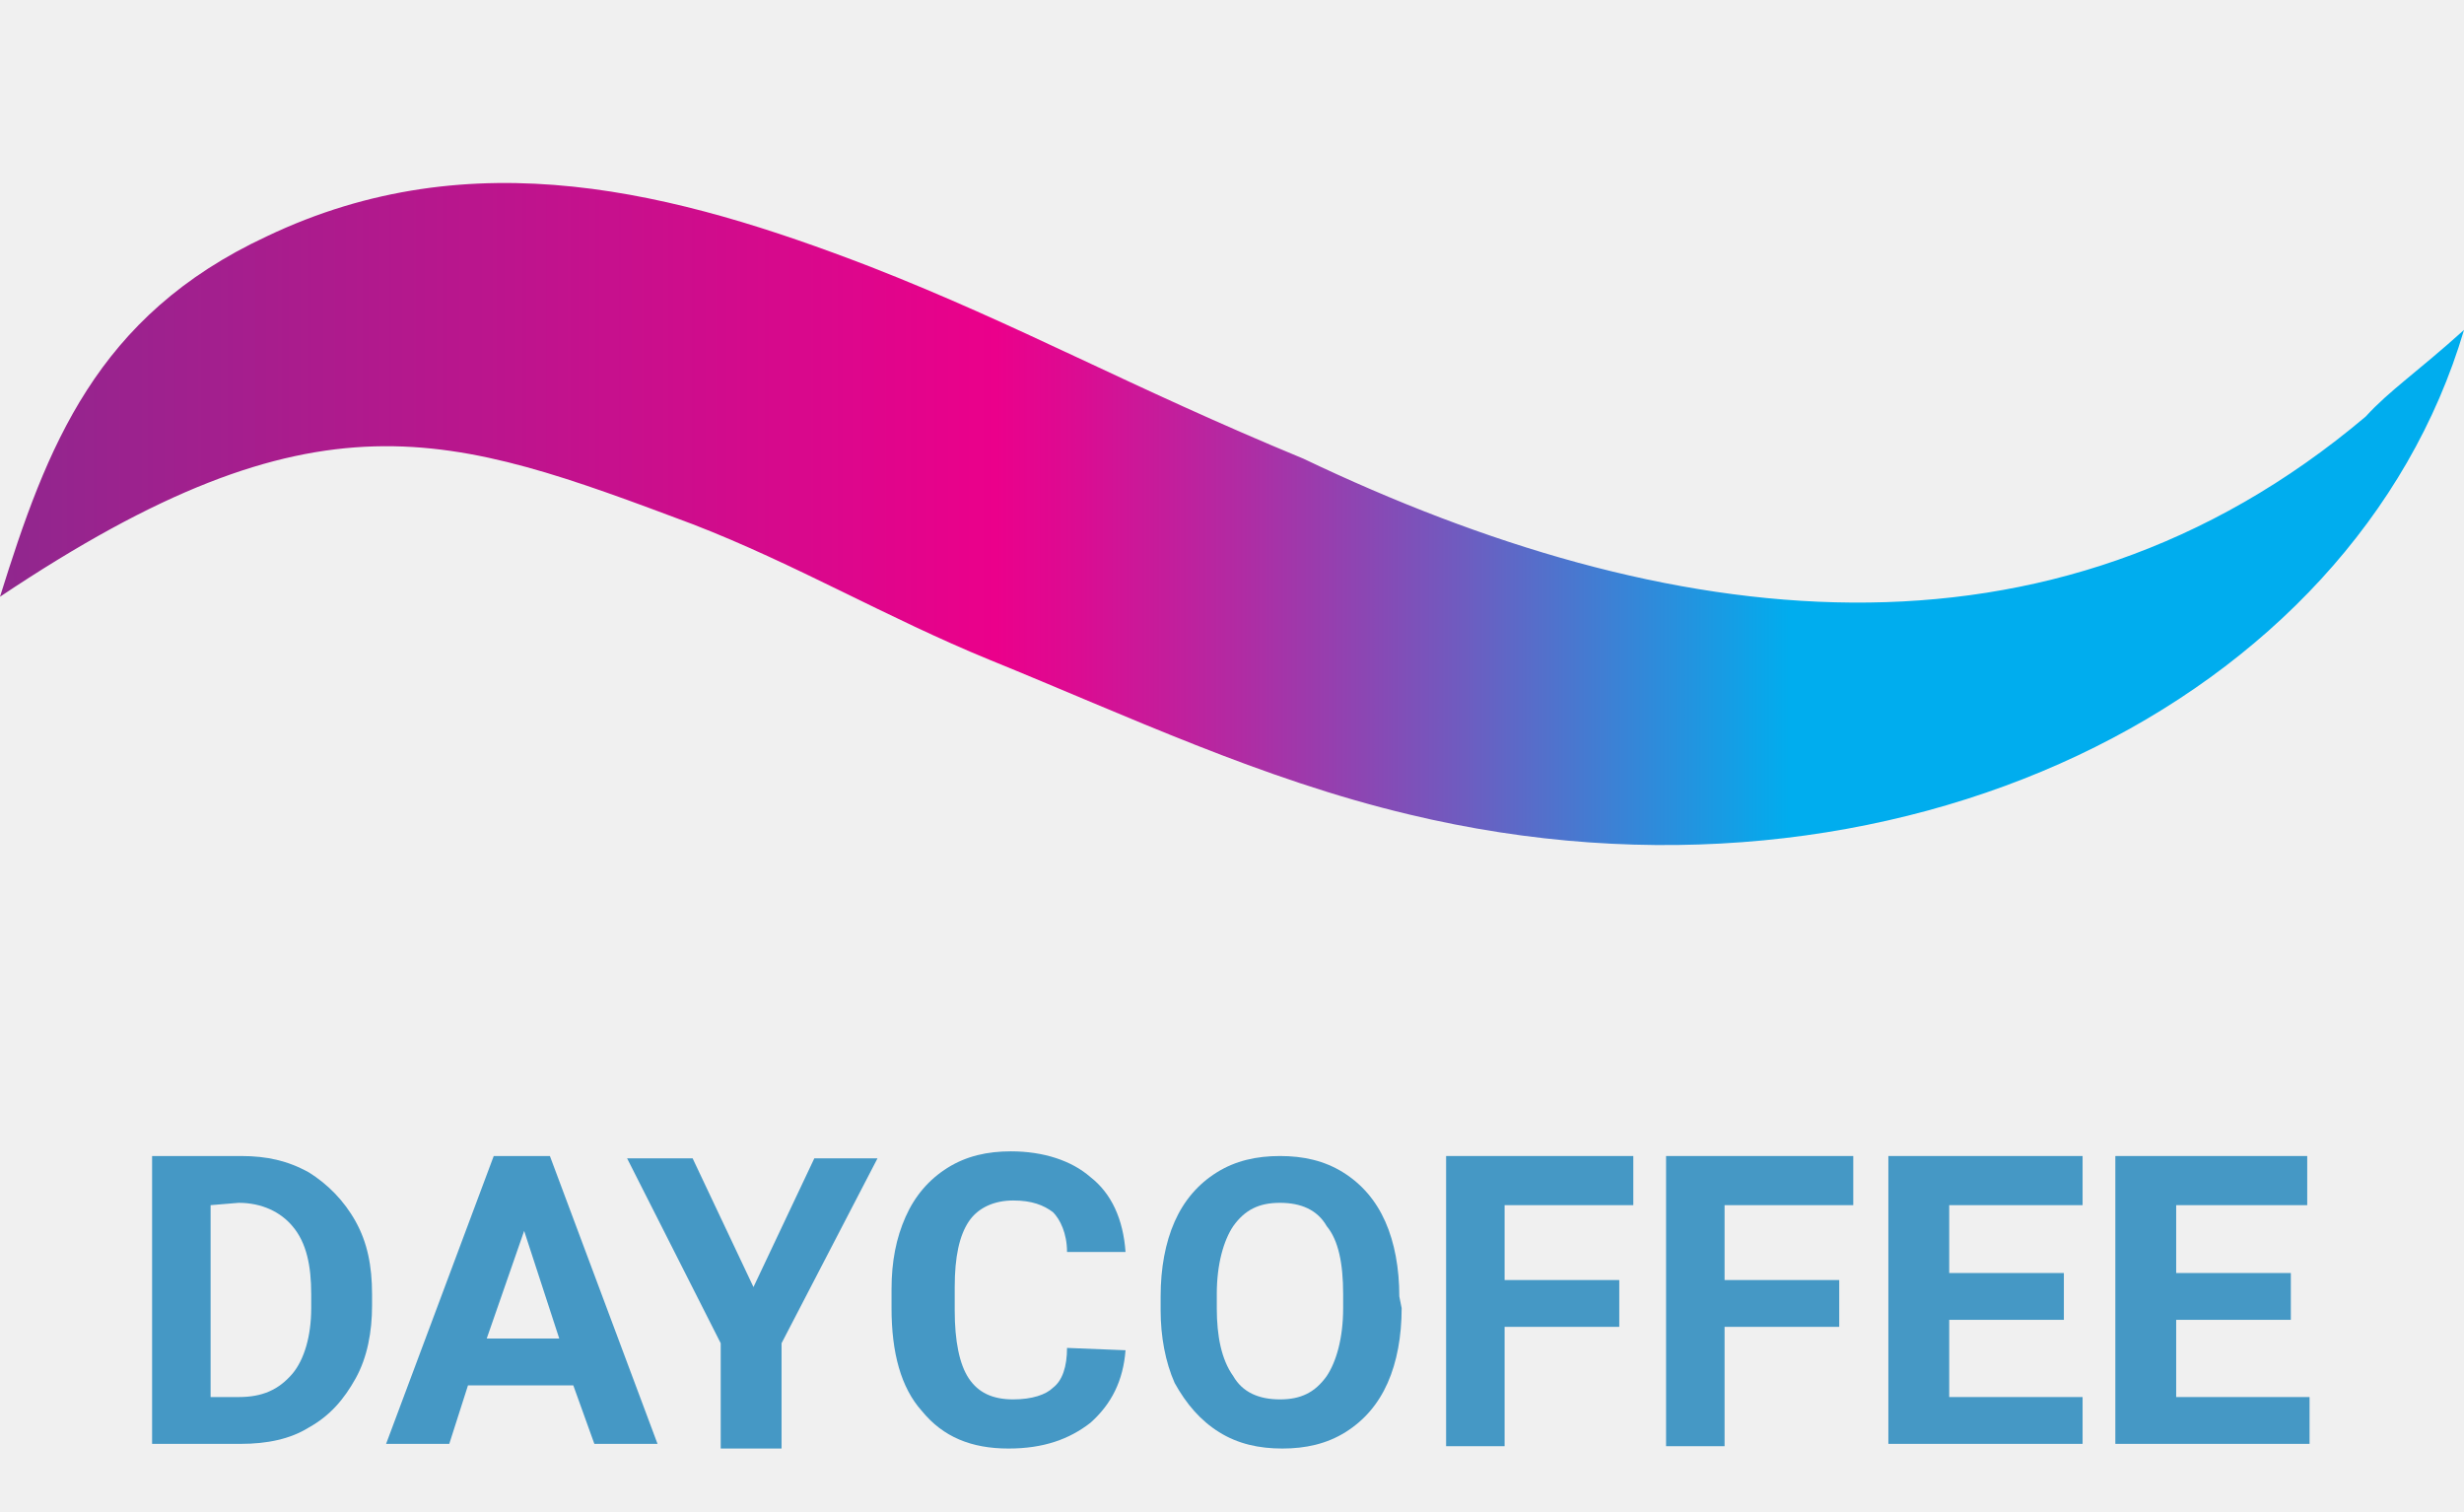
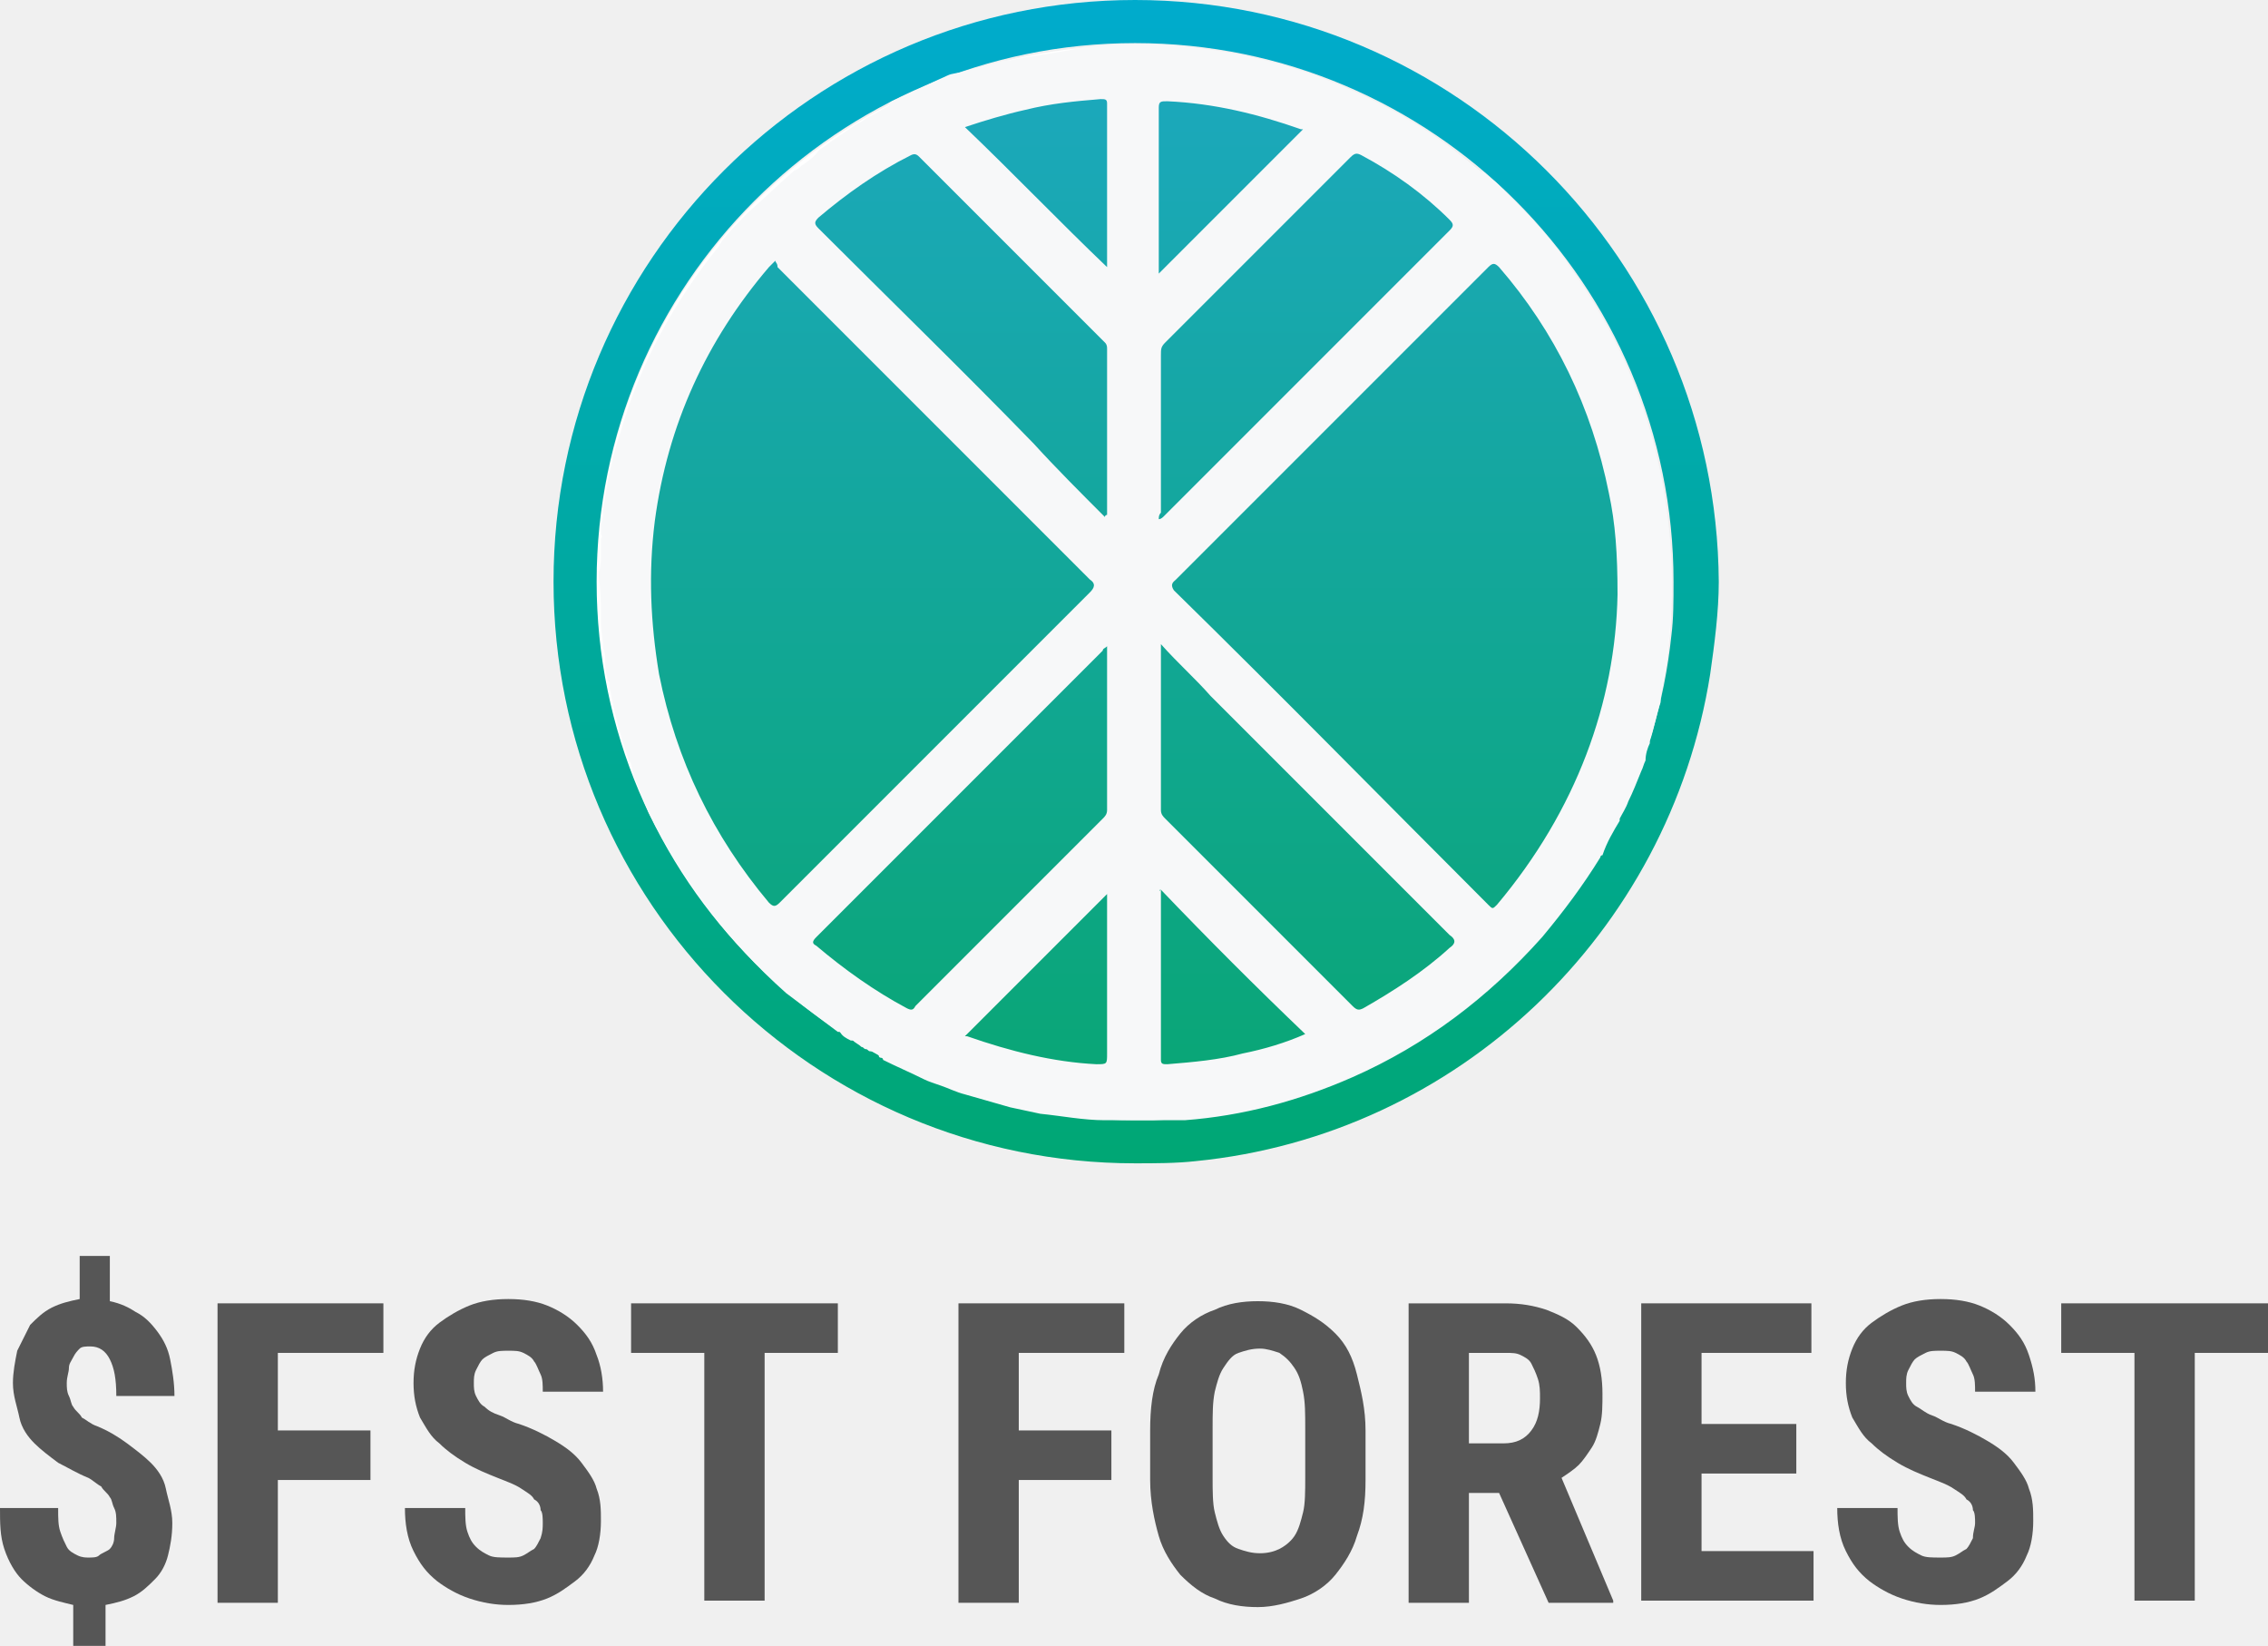
- <svg xmlns="http://www.w3.org/2000/svg" version="1.1" id="Слой_1" image-rendering="optimizeQuality" shape-rendering="geometricPrecision" text-rendering="geometricPrecision" x="0px" y="0px" viewBox="0 0 105.3 64.6" style="enable-background:new 0 0 105.3 64.6;" xml:space="preserve">
+ <svg xmlns="http://www.w3.org/2000/svg" version="1.1" id="Слой_1" shape-rendering="geometricPrecision" image-rendering="optimizeQuality" text-rendering="geometricPrecision" x="0px" y="0px" viewBox="0 0 105.3 76.4" style="enable-background:new 0 0 105.3 76.4;" xml:space="preserve">
  <style type="text/css">
- 	.st0{fill:url(#SVGID_1_);}
- 	.st1{fill:#4598C5;}
+ 	.st0{fill:#FFFFFF;}
+ 	.st1{fill:url(#SVGID_1_);}
+ 	.st2{fill:url(#SVGID_2_);}
+ 	.st3{fill:#F7F8F9;}
+ 	.st4{fill:#565656;}
</style>
-   <linearGradient id="SVGID_1_" gradientUnits="userSpaceOnUse" x1="1.907349e-06" y1="51.924" x2="105.3" y2="51.924" gradientTransform="matrix(1 0 0 -1 0 73.89)">
-     <stop offset="0" style="stop-color:#90278E" />
-     <stop offset="0.207" style="stop-color:#BD148D" />
-     <stop offset="0.404" style="stop-color:#EB008B" />
-     <stop offset="0.438" style="stop-color:#DB0C92" />
-     <stop offset="0.503" style="stop-color:#B12BA3" />
-     <stop offset="0.594" style="stop-color:#6E5CC0" />
-     <stop offset="0.706" style="stop-color:#12A0E6" />
-     <stop offset="0.727" style="stop-color:#00ADEE" />
+   <path class="st0" d="M52.7,2.1c-13.8,0-25,11.2-25,25c0,13.8,11.2,25,25,25c0.3,0,0.5,0,0.8,0c12.6-0.4,22.8-10.1,24-22.4  c0.1-0.8,0.1-1.7,0.1-2.5C77.6,13.2,66.4,2.1,52.7,2.1z M69.2,43.6c-4.8,4.8-11.1,7-17.3,6.8c-5.7-0.2-11.4-2.4-15.8-6.8  c-9.1-9.1-9.1-24,0-33.1c9.1-9.1,24-9.1,33.1,0c4.8,4.8,7.1,11.3,6.8,17.6C75.8,33.7,73.5,39.3,69.2,43.6z" />
+   <linearGradient id="SVGID_1_" gradientUnits="userSpaceOnUse" x1="52.65" y1="-20.333" x2="52.65" y2="75.411">
+     <stop offset="0" style="stop-color:#00ADEE" />
+     <stop offset="1" style="stop-color:#00A551" />
  </linearGradient>
-   <path class="st0" d="M105.3,14.1C100.6,30,81,39.8,60.2,34.8c-6.3-1.5-12-4.2-17.9-6.6c-4.4-1.8-8.3-4.1-12.7-5.8  c-10.4-3.9-16-6-29.6,3.1c2-6.4,4.1-12,11.4-15.4c8.8-4.2,17.5-1.9,25.8,1.3c6.4,2.5,11,5.1,18.5,8.2c15.5,7.4,31.9,9.6,45.4-1.8  C102.1,16.7,103.3,15.9,105.3,14.1z" />
+   <path class="st1" d="M52.7,0c-14.9,0-27,12.1-27,27s12.1,27,27,27c0.9,0,1.9,0,2.8-0.1c12.2-1.2,22-10.6,23.9-22.6  c0.2-1.4,0.4-2.9,0.4-4.3C79.7,12.1,67.6,0,52.7,0z M53.5,52c-0.3,0-0.5,0-0.8,0c-13.8,0-25-11.2-25-25c0-13.8,11.2-25,25-25  c13.8,0,25,11.2,25,25c0,0.9,0,1.7-0.1,2.5C76.3,41.9,66,51.6,53.5,52z" />
+   <linearGradient id="SVGID_2_" gradientUnits="userSpaceOnUse" x1="52.637" y1="-20.063" x2="52.637" y2="74.626">
+     <stop offset="0" style="stop-color:#25A9E0" />
+     <stop offset="1" style="stop-color:#00A551" />
+   </linearGradient>
+   <path class="st2" d="M69.2,10.5c-9.1-9.1-24-9.1-33.1,0c-9.1,9.1-9.1,24,0,33.1c4.4,4.4,10.1,6.6,15.8,6.8  c6.2,0.2,12.5-2.1,17.3-6.8c4.3-4.3,6.6-9.9,6.8-15.5C76.3,21.8,74.1,15.3,69.2,10.5z" />
+   <path class="st3" d="M41.4,4.7c0.9-0.4,1.7-0.8,2.6-1.2c0.2-0.1,0.5-0.1,0.8-0.2C45.4,3.1,46,3,46.6,2.8c0,0,0,0,0.1,0  c0.1,0,0.1,0,0.2,0c0.9-0.2,1.9-0.3,2.9-0.5C51.3,2,52.9,2,54.4,2.1c2.5,0.2,4.9,0.7,7.2,1.6c2.5,1,4.9,2.3,6.9,4.1  C68.7,7.9,68.8,8,68.9,8c0,0,0,0,0,0c0.2,0.2,0.5,0.4,0.7,0.6c1.2,1.2,2.4,2.4,3.3,3.8c2.3,3.2,3.8,6.8,4.4,10.7  c0.5,3.1,0.4,6.1-0.2,9.2c0,0.1,0,0.2,0,0.3c0,0,0,0,0,0c-0.2,0.6-0.3,1.2-0.5,1.8c0,0,0,0,0,0.1c-0.1,0.2-0.2,0.5-0.2,0.8  c0,0,0,0,0,0c-0.1,0.2-0.1,0.3-0.2,0.5c0,0,0,0,0,0c-0.2,0.5-0.4,1-0.6,1.4l0,0c0,0,0,0,0,0c-0.1,0.3-0.3,0.6-0.4,0.8  c0,0,0,0.1,0,0.1c-0.3,0.5-0.6,1-0.8,1.6c-0.1,0-0.1,0.1-0.1,0.1c-0.8,1.3-1.7,2.5-2.7,3.7c-2.5,2.8-5.4,5-8.8,6.5  c-2.5,1.1-5.1,1.8-7.8,2C54,52,53.1,52,52.2,52c-0.3,0-0.5,0-0.8,0c0,0-0.1,0-0.1,0c-1,0-2-0.2-3-0.3c-0.5-0.1-0.9-0.2-1.4-0.3  c-0.7-0.2-1.4-0.4-2.1-0.6c-0.4-0.1-0.8-0.3-1.1-0.4c-0.3-0.1-0.6-0.2-0.8-0.3c-0.6-0.3-1.3-0.6-1.9-0.9c0,0,0,0,0,0  c0-0.1-0.1-0.1-0.1-0.1c0,0-0.1,0-0.1-0.1l0,0c0-0.1-0.1-0.1-0.1-0.1c-0.1-0.1-0.2-0.1-0.3-0.1c-0.1,0-0.1-0.1-0.2-0.1  c-0.1,0-0.1-0.1-0.2-0.1c-0.1-0.1-0.3-0.2-0.4-0.3c0,0,0,0-0.1,0c-0.2-0.1-0.4-0.2-0.5-0.4c0,0,0,0-0.1,0c-0.8-0.6-1.6-1.2-2.4-1.8  c-2.7-2.4-4.8-5.2-6.4-8.4c-0.2-0.5-0.4-1-0.6-1.5c-0.2-0.3-0.1-0.7-0.3-0.9c-0.4-1.1-0.7-2.3-0.9-3.4c0-0.1,0-0.1,0-0.2  c0,0,0-0.1-0.1-0.1c0-0.2-0.1-0.4-0.1-0.6c0-0.1,0-0.1,0-0.2c0,0,0-0.1,0-0.1c0-0.2,0-0.4-0.1-0.6c0-0.4-0.1-0.8-0.1-1.2  c0-0.1,0-0.1,0-0.2c0-0.6,0-1.3-0.1-1.9c0-0.1,0-0.1,0-0.2c0.1-0.3,0.1-0.6,0.1-0.9c0-0.1,0-0.2,0-0.2c0,0,0,0,0-0.1  c0-0.1,0-0.2,0-0.3c0,0,0,0,0-0.1c0,0,0,0,0,0c0.1-0.1,0-0.2,0-0.2c0,0,0-0.1,0-0.1c0,0,0,0,0-0.1c0-0.1,0-0.1,0-0.2  c0,0,0-0.1,0-0.1c0.1-0.2,0.1-0.4,0.1-0.7c0.2-1.2,0.4-2.4,0.8-3.5c0.9-3.2,2.5-6.1,4.6-8.7c0-0.1,0.1-0.1,0.1-0.2l0,0  c0.4-0.5,0.8-0.9,1.3-1.4c0.7-0.6,1.4-1.3,2.1-1.9c0.1,0,0.2-0.1,0.3-0.2c0.3-0.2,0.6-0.4,0.8-0.7c0.1-0.1,0.3-0.2,0.4-0.3  c0.4-0.3,0.9-0.6,1.3-0.9c0.2-0.1,0.4-0.2,0.5-0.3c0.4-0.2,0.7-0.4,1.1-0.6C41.2,4.8,41.3,4.8,41.4,4.7z M36,12.1  c-0.1,0.1-0.2,0.2-0.3,0.3c-2.9,3.4-4.7,7.3-5.3,11.8c-0.3,2.4-0.2,4.7,0.2,7.1c0.8,4,2.5,7.5,5.1,10.6c0.2,0.2,0.3,0.2,0.5,0  c4.8-4.8,9.6-9.6,14.4-14.4c0.2-0.2,0.3-0.4,0-0.6c-2.4-2.4-4.8-4.8-7.2-7.2c-2.4-2.4-4.8-4.8-7.3-7.3C36.1,12.2,36,12.2,36,12.1z   M75.1,27.6c0-1.9-0.1-3.3-0.4-4.7c-0.8-4-2.5-7.5-5.1-10.5c-0.2-0.2-0.3-0.2-0.5,0c-1.3,1.3-2.5,2.5-3.8,3.8  c-3.6,3.6-7.1,7.1-10.7,10.7c-0.1,0.1-0.3,0.2-0.1,0.5c4.9,4.8,9.7,9.7,14.6,14.6c0.2,0.2,0.2,0.2,0.4,0  C73.2,37.6,75,32.6,75.1,27.6z M51.3,24c0-0.1,0.1-0.1,0.1-0.1c0-2.6,0-5.1,0-7.7c0-0.1,0-0.2-0.1-0.3c-2.9-2.9-5.8-5.8-8.6-8.6  c-0.1-0.1-0.2-0.2-0.4-0.1c-1.6,0.8-3,1.8-4.3,2.9c-0.2,0.2-0.2,0.3,0,0.5c3.3,3.3,6.7,6.6,10,10C49,21.7,50.2,22.9,51.3,24z   M53.8,24.1C53.9,24.1,53.9,24.1,53.8,24.1c0.1,0,0.2-0.1,0.2-0.1c4.4-4.4,8.9-8.9,13.3-13.3c0.2-0.2,0.2-0.3,0-0.5  C66.1,9,64.7,8,63.2,7.2c-0.2-0.1-0.3-0.1-0.5,0.1c-2.9,2.9-5.7,5.7-8.6,8.6c-0.2,0.2-0.2,0.3-0.2,0.6c0,2.4,0,4.9,0,7.3  C53.8,23.9,53.8,24,53.8,24.1z M51.4,30c-0.1,0.1-0.2,0.1-0.2,0.2c-4.4,4.4-8.9,8.9-13.3,13.3c-0.2,0.2-0.2,0.3,0,0.4  c1.3,1.1,2.7,2.1,4.2,2.9c0.2,0.1,0.3,0.1,0.4-0.1c2.9-2.9,5.8-5.8,8.7-8.7c0.1-0.1,0.2-0.2,0.2-0.4C51.4,35.2,51.4,32.7,51.4,30z   M53.9,29.9c0,0.1,0,0.1,0,0.2c0,2.5,0,5,0,7.5c0,0.2,0.1,0.3,0.2,0.4c2.9,2.9,5.8,5.8,8.7,8.7c0.2,0.2,0.3,0.2,0.5,0.1  c1.4-0.8,2.8-1.7,4-2.8c0.3-0.2,0.3-0.4,0-0.6c-3.7-3.7-7.4-7.4-11.1-11.1C55.5,31.5,54.7,30.8,53.9,29.9z M53.9,41.3  C53.8,41.3,53.8,41.4,53.9,41.3c0,2.7,0,5.3,0,7.9c0,0.2,0.1,0.2,0.3,0.2c1.2-0.1,2.4-0.2,3.5-0.5c1-0.2,2-0.5,2.9-0.9  C58.3,45.8,56.1,43.6,53.9,41.3z M60.5,6c0,0-0.1,0-0.1,0c-2-0.7-4-1.2-6.2-1.3c-0.3,0-0.4,0-0.4,0.3c0,2.5,0,4.9,0,7.4  c0,0.1,0,0.2,0,0.3C56.1,10.4,58.3,8.2,60.5,6z M51.4,41.5c-2.2,2.2-4.4,4.4-6.6,6.6c0,0,0,0,0.1,0c2,0.7,4,1.2,6,1.3  c0.5,0,0.5,0,0.5-0.5c0-2.3,0-4.5,0-6.8C51.4,41.9,51.4,41.7,51.4,41.5z M51.4,12.4C51.4,12.4,51.4,12.4,51.4,12.4  c0-2.5,0-5.1,0-7.6c0-0.2-0.1-0.2-0.3-0.2c-1.2,0.1-2.3,0.2-3.5,0.5c-0.9,0.2-1.9,0.5-2.8,0.8C47.1,8.1,49.2,10.3,51.4,12.4z" />
  <g>
-     <path class="st1" d="M6.5,61.7V49.4h3.8c1.1,0,2,0.2,2.9,0.7c0.8,0.5,1.5,1.2,2,2.1c0.5,0.9,0.7,1.9,0.7,3.1v0.5   c0,1.1-0.2,2.2-0.7,3.1s-1.1,1.6-2,2.1c-0.8,0.5-1.8,0.7-2.9,0.7H6.5L6.5,61.7z M9,51.5v8.2h1.2c1,0,1.7-0.3,2.3-1   c0.5-0.6,0.8-1.6,0.8-2.8v-0.6c0-1.2-0.2-2.2-0.8-2.9c-0.5-0.6-1.3-1-2.3-1L9,51.5L9,51.5z" />
-     <path class="st1" d="M24.5,59.2H20l-0.8,2.5h-2.7l4.6-12.3h2.4l4.6,12.3h-2.7L24.5,59.2z M20.8,57.2h3.1l-1.5-4.6L20.8,57.2z" />
-     <path class="st1" d="M32.2,55l2.6-5.5h2.7l-4.1,7.9v4.5h-2.6v-4.5l-4-7.9h2.8L32.2,55z" />
-     <path class="st1" d="M48.1,57.7C48,59,47.5,60,46.6,60.8c-0.9,0.7-2,1.1-3.5,1.1c-1.6,0-2.8-0.5-3.7-1.6c-0.9-1-1.3-2.5-1.3-4.4   v-0.8c0-1.2,0.2-2.2,0.6-3.1c0.4-0.9,1-1.6,1.8-2.1s1.7-0.7,2.7-0.7c1.4,0,2.6,0.4,3.4,1.1c0.9,0.7,1.4,1.8,1.5,3.2h-2.5   c0-0.8-0.3-1.4-0.6-1.7c-0.4-0.3-0.9-0.5-1.7-0.5s-1.5,0.3-1.9,0.9s-0.6,1.5-0.6,2.8v1c0,1.3,0.2,2.3,0.6,2.9   c0.4,0.6,1,0.9,1.9,0.9c0.8,0,1.4-0.2,1.7-0.5c0.4-0.3,0.6-0.9,0.6-1.7L48.1,57.7L48.1,57.7z" />
-     <path class="st1" d="M59.9,55.9c0,1.2-0.2,2.3-0.6,3.2s-1,1.6-1.8,2.1s-1.7,0.7-2.7,0.7s-1.9-0.2-2.7-0.7s-1.4-1.2-1.9-2.1   c-0.4-0.9-0.6-2-0.6-3.1v-0.6c0-1.2,0.2-2.3,0.6-3.2c0.4-0.9,1-1.6,1.8-2.1s1.7-0.7,2.7-0.7s1.9,0.2,2.7,0.7s1.4,1.2,1.8,2.1   c0.4,0.9,0.6,2,0.6,3.2L59.9,55.9L59.9,55.9z M57.4,55.3c0-1.3-0.2-2.3-0.7-2.9c-0.4-0.7-1.1-1-2-1s-1.5,0.3-2,1   C52.3,53,52,54,52,55.3v0.6c0,1.2,0.2,2.2,0.7,2.9c0.4,0.7,1.1,1,2,1s1.5-0.3,2-1c0.4-0.6,0.7-1.6,0.7-2.9V55.3z" />
-     <path class="st1" d="M69.2,56.7h-4.9v5.1h-2.5V49.4h8v2.1h-5.5v3.2h4.9V56.7L69.2,56.7z" />
-     <path class="st1" d="M78.6,56.7h-4.9v5.1h-2.5V49.4h8v2.1h-5.5v3.2h4.9V56.7L78.6,56.7z" />
-     <path class="st1" d="M88.2,56.4h-4.9v3.3H89v2h-8.3V49.4H89v2.1h-5.7v2.9h4.9L88.2,56.4L88.2,56.4z" />
-     <path class="st1" d="M97.9,56.4H93v3.3h5.7v2h-8.3V49.4h8.2v2.1H93v2.9h4.9V56.4L97.9,56.4z" />
+     <path class="st4" d="M5.4,70.7c0-0.3,0-0.5-0.1-0.7s-0.1-0.4-0.2-0.5c-0.1-0.2-0.3-0.3-0.4-0.5c-0.2-0.1-0.4-0.3-0.6-0.4   c-0.5-0.2-1-0.5-1.4-0.7c-0.4-0.3-0.8-0.6-1.1-0.9s-0.6-0.7-0.7-1.2s-0.3-1-0.3-1.6c0-0.5,0.1-1,0.2-1.5c0.2-0.4,0.4-0.8,0.6-1.2   c0.3-0.3,0.6-0.6,1-0.8c0.4-0.2,0.8-0.3,1.3-0.4v-2h1.4v2.1c0.5,0.1,0.9,0.3,1.2,0.5c0.4,0.2,0.7,0.5,1,0.9   c0.3,0.4,0.5,0.8,0.6,1.3c0.1,0.5,0.2,1.1,0.2,1.7H5.4c0-0.8-0.1-1.3-0.3-1.7c-0.2-0.4-0.5-0.6-0.9-0.6c-0.2,0-0.4,0-0.5,0.1   c-0.1,0.1-0.2,0.2-0.3,0.4s-0.2,0.3-0.2,0.5c0,0.2-0.1,0.4-0.1,0.7c0,0.2,0,0.4,0.1,0.6s0.1,0.4,0.2,0.5c0.1,0.2,0.3,0.3,0.4,0.5   c0.2,0.1,0.4,0.3,0.7,0.4c0.5,0.2,1,0.5,1.4,0.8c0.4,0.3,0.8,0.6,1.1,0.9s0.6,0.7,0.7,1.2s0.3,1,0.3,1.6c0,0.6-0.1,1.1-0.2,1.5   S7.5,73,7.2,73.3c-0.3,0.3-0.6,0.6-1,0.8c-0.4,0.2-0.8,0.3-1.3,0.4v1.9H3.4v-1.9c-0.4-0.1-0.9-0.2-1.3-0.4s-0.8-0.5-1.1-0.8   s-0.6-0.8-0.8-1.4S0,70.7,0,70h2.7c0,0.5,0,0.8,0.1,1.1s0.2,0.5,0.3,0.7s0.3,0.3,0.5,0.4c0.2,0.1,0.4,0.1,0.5,0.1   c0.2,0,0.4,0,0.5-0.1S5,72,5.1,71.9c0.1-0.1,0.2-0.3,0.2-0.5S5.4,70.9,5.4,70.7z" />
+     <path class="st4" d="M17.2,68.7h-4.3v5.7h-2.8V60.5h7.7v2.3h-4.9v3.6h4.3V68.7z" />
+     <path class="st4" d="M25.2,70.7c0-0.2,0-0.5-0.1-0.6c0-0.2-0.1-0.4-0.3-0.5c-0.1-0.2-0.3-0.3-0.6-0.5c-0.3-0.2-0.6-0.3-1.1-0.5   c-0.5-0.2-1-0.4-1.5-0.7c-0.5-0.3-0.9-0.6-1.2-0.9c-0.4-0.3-0.6-0.7-0.9-1.2c-0.2-0.5-0.3-1-0.3-1.6c0-0.6,0.1-1.1,0.3-1.6   c0.2-0.5,0.5-0.9,0.9-1.2s0.9-0.6,1.4-0.8c0.5-0.2,1.1-0.3,1.8-0.3c0.7,0,1.3,0.1,1.8,0.3c0.5,0.2,1,0.5,1.4,0.9s0.7,0.8,0.9,1.4   c0.2,0.5,0.3,1.1,0.3,1.7h-2.8c0-0.3,0-0.6-0.1-0.8c-0.1-0.2-0.2-0.5-0.3-0.6c-0.1-0.2-0.3-0.3-0.5-0.4c-0.2-0.1-0.4-0.1-0.7-0.1   c-0.3,0-0.5,0-0.7,0.1c-0.2,0.1-0.4,0.2-0.5,0.3s-0.2,0.3-0.3,0.5c-0.1,0.2-0.1,0.4-0.1,0.6c0,0.2,0,0.4,0.1,0.6   c0.1,0.2,0.2,0.4,0.4,0.5c0.2,0.2,0.4,0.3,0.7,0.4c0.3,0.1,0.5,0.3,0.9,0.4c0.6,0.2,1.2,0.5,1.7,0.8s0.9,0.6,1.2,1   c0.3,0.4,0.6,0.8,0.7,1.2c0.2,0.5,0.2,1,0.2,1.5c0,0.6-0.1,1.2-0.3,1.6c-0.2,0.5-0.5,0.9-0.9,1.2c-0.4,0.3-0.8,0.6-1.3,0.8   c-0.5,0.2-1.1,0.3-1.8,0.3c-0.6,0-1.2-0.1-1.8-0.3c-0.6-0.2-1.1-0.5-1.5-0.8c-0.5-0.4-0.8-0.8-1.1-1.4c-0.3-0.6-0.4-1.3-0.4-2h2.8   c0,0.4,0,0.8,0.1,1.1c0.1,0.3,0.2,0.5,0.4,0.7s0.4,0.3,0.6,0.4c0.2,0.1,0.5,0.1,0.9,0.1c0.3,0,0.5,0,0.7-0.1   c0.2-0.1,0.3-0.2,0.5-0.3c0.1-0.1,0.2-0.3,0.3-0.5C25.2,71.1,25.2,70.9,25.2,70.7z" />
+     <path class="st4" d="M38.9,62.8h-3.4v11.5h-2.8V62.8h-3.4v-2.3h9.6V62.8z" />
+     <path class="st4" d="M51.6,68.7h-4.3v5.7h-2.8V60.5h7.7v2.3h-4.9v3.6h4.3V68.7z" />
+     <path class="st4" d="M63.4,68.7c0,1-0.1,1.8-0.4,2.6c-0.2,0.7-0.6,1.3-1,1.8s-1,0.9-1.6,1.1c-0.6,0.2-1.3,0.4-2,0.4   c-0.7,0-1.4-0.1-2-0.4c-0.6-0.2-1.1-0.6-1.6-1.1c-0.4-0.5-0.8-1.1-1-1.8s-0.4-1.6-0.4-2.6v-2.3c0-1,0.1-1.9,0.4-2.6   c0.2-0.8,0.6-1.4,1-1.9s1-0.9,1.6-1.1c0.6-0.3,1.3-0.4,2-0.4s1.4,0.1,2,0.4s1.1,0.6,1.6,1.1s0.8,1.1,1,1.9c0.2,0.8,0.4,1.6,0.4,2.6   V68.7z M60.6,66.3c0-0.7,0-1.2-0.1-1.7c-0.1-0.5-0.2-0.8-0.4-1.1c-0.2-0.3-0.4-0.5-0.7-0.7c-0.3-0.1-0.6-0.2-0.9-0.2   c-0.4,0-0.7,0.1-1,0.2c-0.3,0.1-0.5,0.4-0.7,0.7c-0.2,0.3-0.3,0.7-0.4,1.1c-0.1,0.5-0.1,1-0.1,1.7v2.3c0,0.6,0,1.2,0.1,1.6   c0.1,0.4,0.2,0.8,0.4,1.1s0.4,0.5,0.7,0.6s0.6,0.2,1,0.2c0.4,0,0.7-0.1,0.9-0.2s0.5-0.3,0.7-0.6c0.2-0.3,0.3-0.7,0.4-1.1   c0.1-0.4,0.1-1,0.1-1.6V66.3z" />
+     <path class="st4" d="M69.6,69.3h-1.4v5.1h-2.8V60.5h4.5c0.7,0,1.3,0.1,1.9,0.3c0.5,0.2,1,0.4,1.4,0.8c0.4,0.4,0.7,0.8,0.9,1.3   c0.2,0.5,0.3,1.1,0.3,1.8c0,0.5,0,1-0.1,1.4s-0.2,0.8-0.4,1.1s-0.4,0.6-0.6,0.8c-0.2,0.2-0.5,0.4-0.8,0.6l2.4,5.7v0.1h-3L69.6,69.3   z M68.2,67h1.6c0.6,0,1-0.2,1.3-0.6c0.3-0.4,0.4-0.9,0.4-1.5c0-0.3,0-0.6-0.1-0.9c-0.1-0.3-0.2-0.5-0.3-0.7   c-0.1-0.2-0.3-0.3-0.5-0.4c-0.2-0.1-0.4-0.1-0.7-0.1h-1.7V67z" />
+     <path class="st4" d="M83.4,68.4H79V72h5.2v2.3h-8V60.5h7.9v2.3H79v3.3h4.4V68.4z" />
+     <path class="st4" d="M91.7,70.7c0-0.2,0-0.5-0.1-0.6c0-0.2-0.1-0.4-0.3-0.5c-0.1-0.2-0.3-0.3-0.6-0.5c-0.3-0.2-0.6-0.3-1.1-0.5   c-0.5-0.2-1-0.4-1.5-0.7c-0.5-0.3-0.9-0.6-1.2-0.9c-0.4-0.3-0.6-0.7-0.9-1.2c-0.2-0.5-0.3-1-0.3-1.6c0-0.6,0.1-1.1,0.3-1.6   c0.2-0.5,0.5-0.9,0.9-1.2c0.4-0.3,0.9-0.6,1.4-0.8s1.1-0.3,1.8-0.3c0.7,0,1.3,0.1,1.8,0.3s1,0.5,1.4,0.9s0.7,0.8,0.9,1.4   s0.3,1.1,0.3,1.7h-2.8c0-0.3,0-0.6-0.1-0.8c-0.1-0.2-0.2-0.5-0.3-0.6c-0.1-0.2-0.3-0.3-0.5-0.4c-0.2-0.1-0.4-0.1-0.7-0.1   c-0.3,0-0.5,0-0.7,0.1c-0.2,0.1-0.4,0.2-0.5,0.3s-0.2,0.3-0.3,0.5s-0.1,0.4-0.1,0.6c0,0.2,0,0.4,0.1,0.6c0.1,0.2,0.2,0.4,0.4,0.5   s0.4,0.3,0.7,0.4c0.3,0.1,0.5,0.3,0.9,0.4c0.6,0.2,1.2,0.5,1.7,0.8c0.5,0.3,0.9,0.6,1.2,1c0.3,0.4,0.6,0.8,0.7,1.2   c0.2,0.5,0.2,1,0.2,1.5c0,0.6-0.1,1.2-0.3,1.6c-0.2,0.5-0.5,0.9-0.9,1.2c-0.4,0.3-0.8,0.6-1.3,0.8c-0.5,0.2-1.1,0.3-1.8,0.3   c-0.6,0-1.2-0.1-1.8-0.3s-1.1-0.5-1.5-0.8c-0.5-0.4-0.8-0.8-1.1-1.4c-0.3-0.6-0.4-1.3-0.4-2h2.8c0,0.4,0,0.8,0.1,1.1   c0.1,0.3,0.2,0.5,0.4,0.7c0.2,0.2,0.4,0.3,0.6,0.4c0.2,0.1,0.5,0.1,0.9,0.1c0.3,0,0.5,0,0.7-0.1c0.2-0.1,0.3-0.2,0.5-0.3   c0.1-0.1,0.2-0.3,0.3-0.5C91.6,71.1,91.7,70.9,91.7,70.7z" />
+     <path class="st4" d="M105.3,62.8h-3.4v11.5h-2.8V62.8h-3.4v-2.3h9.6V62.8z" />
  </g>
</svg>
